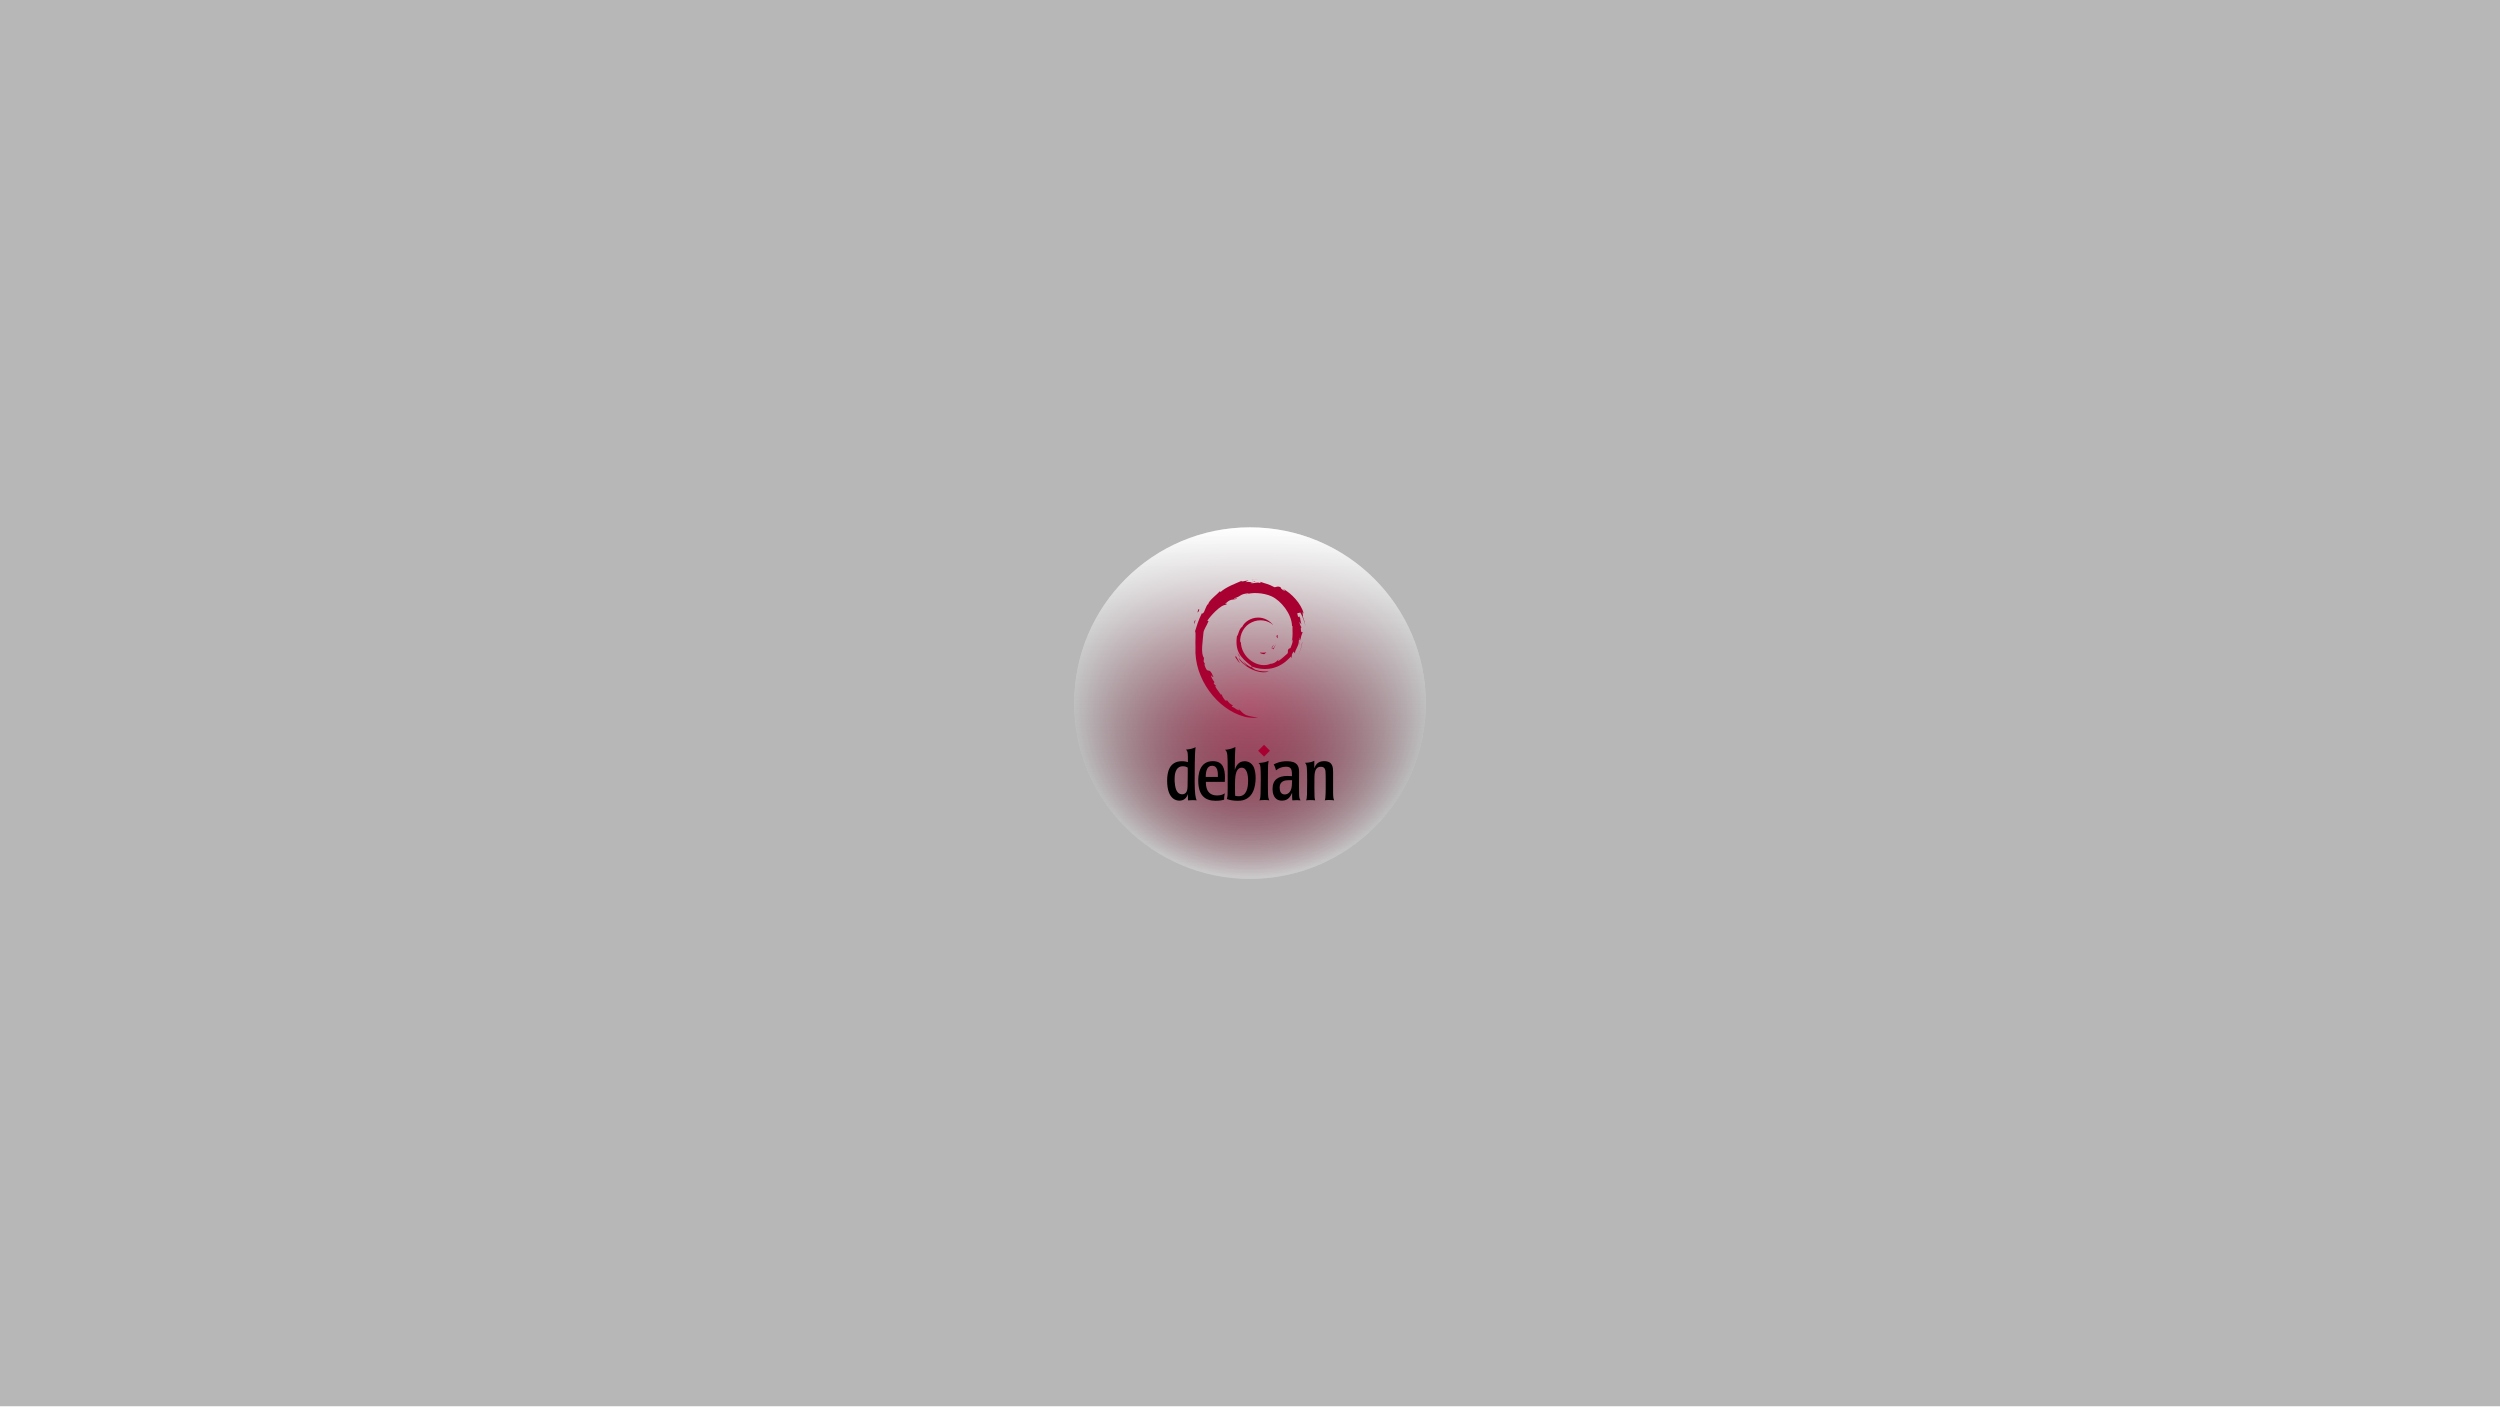
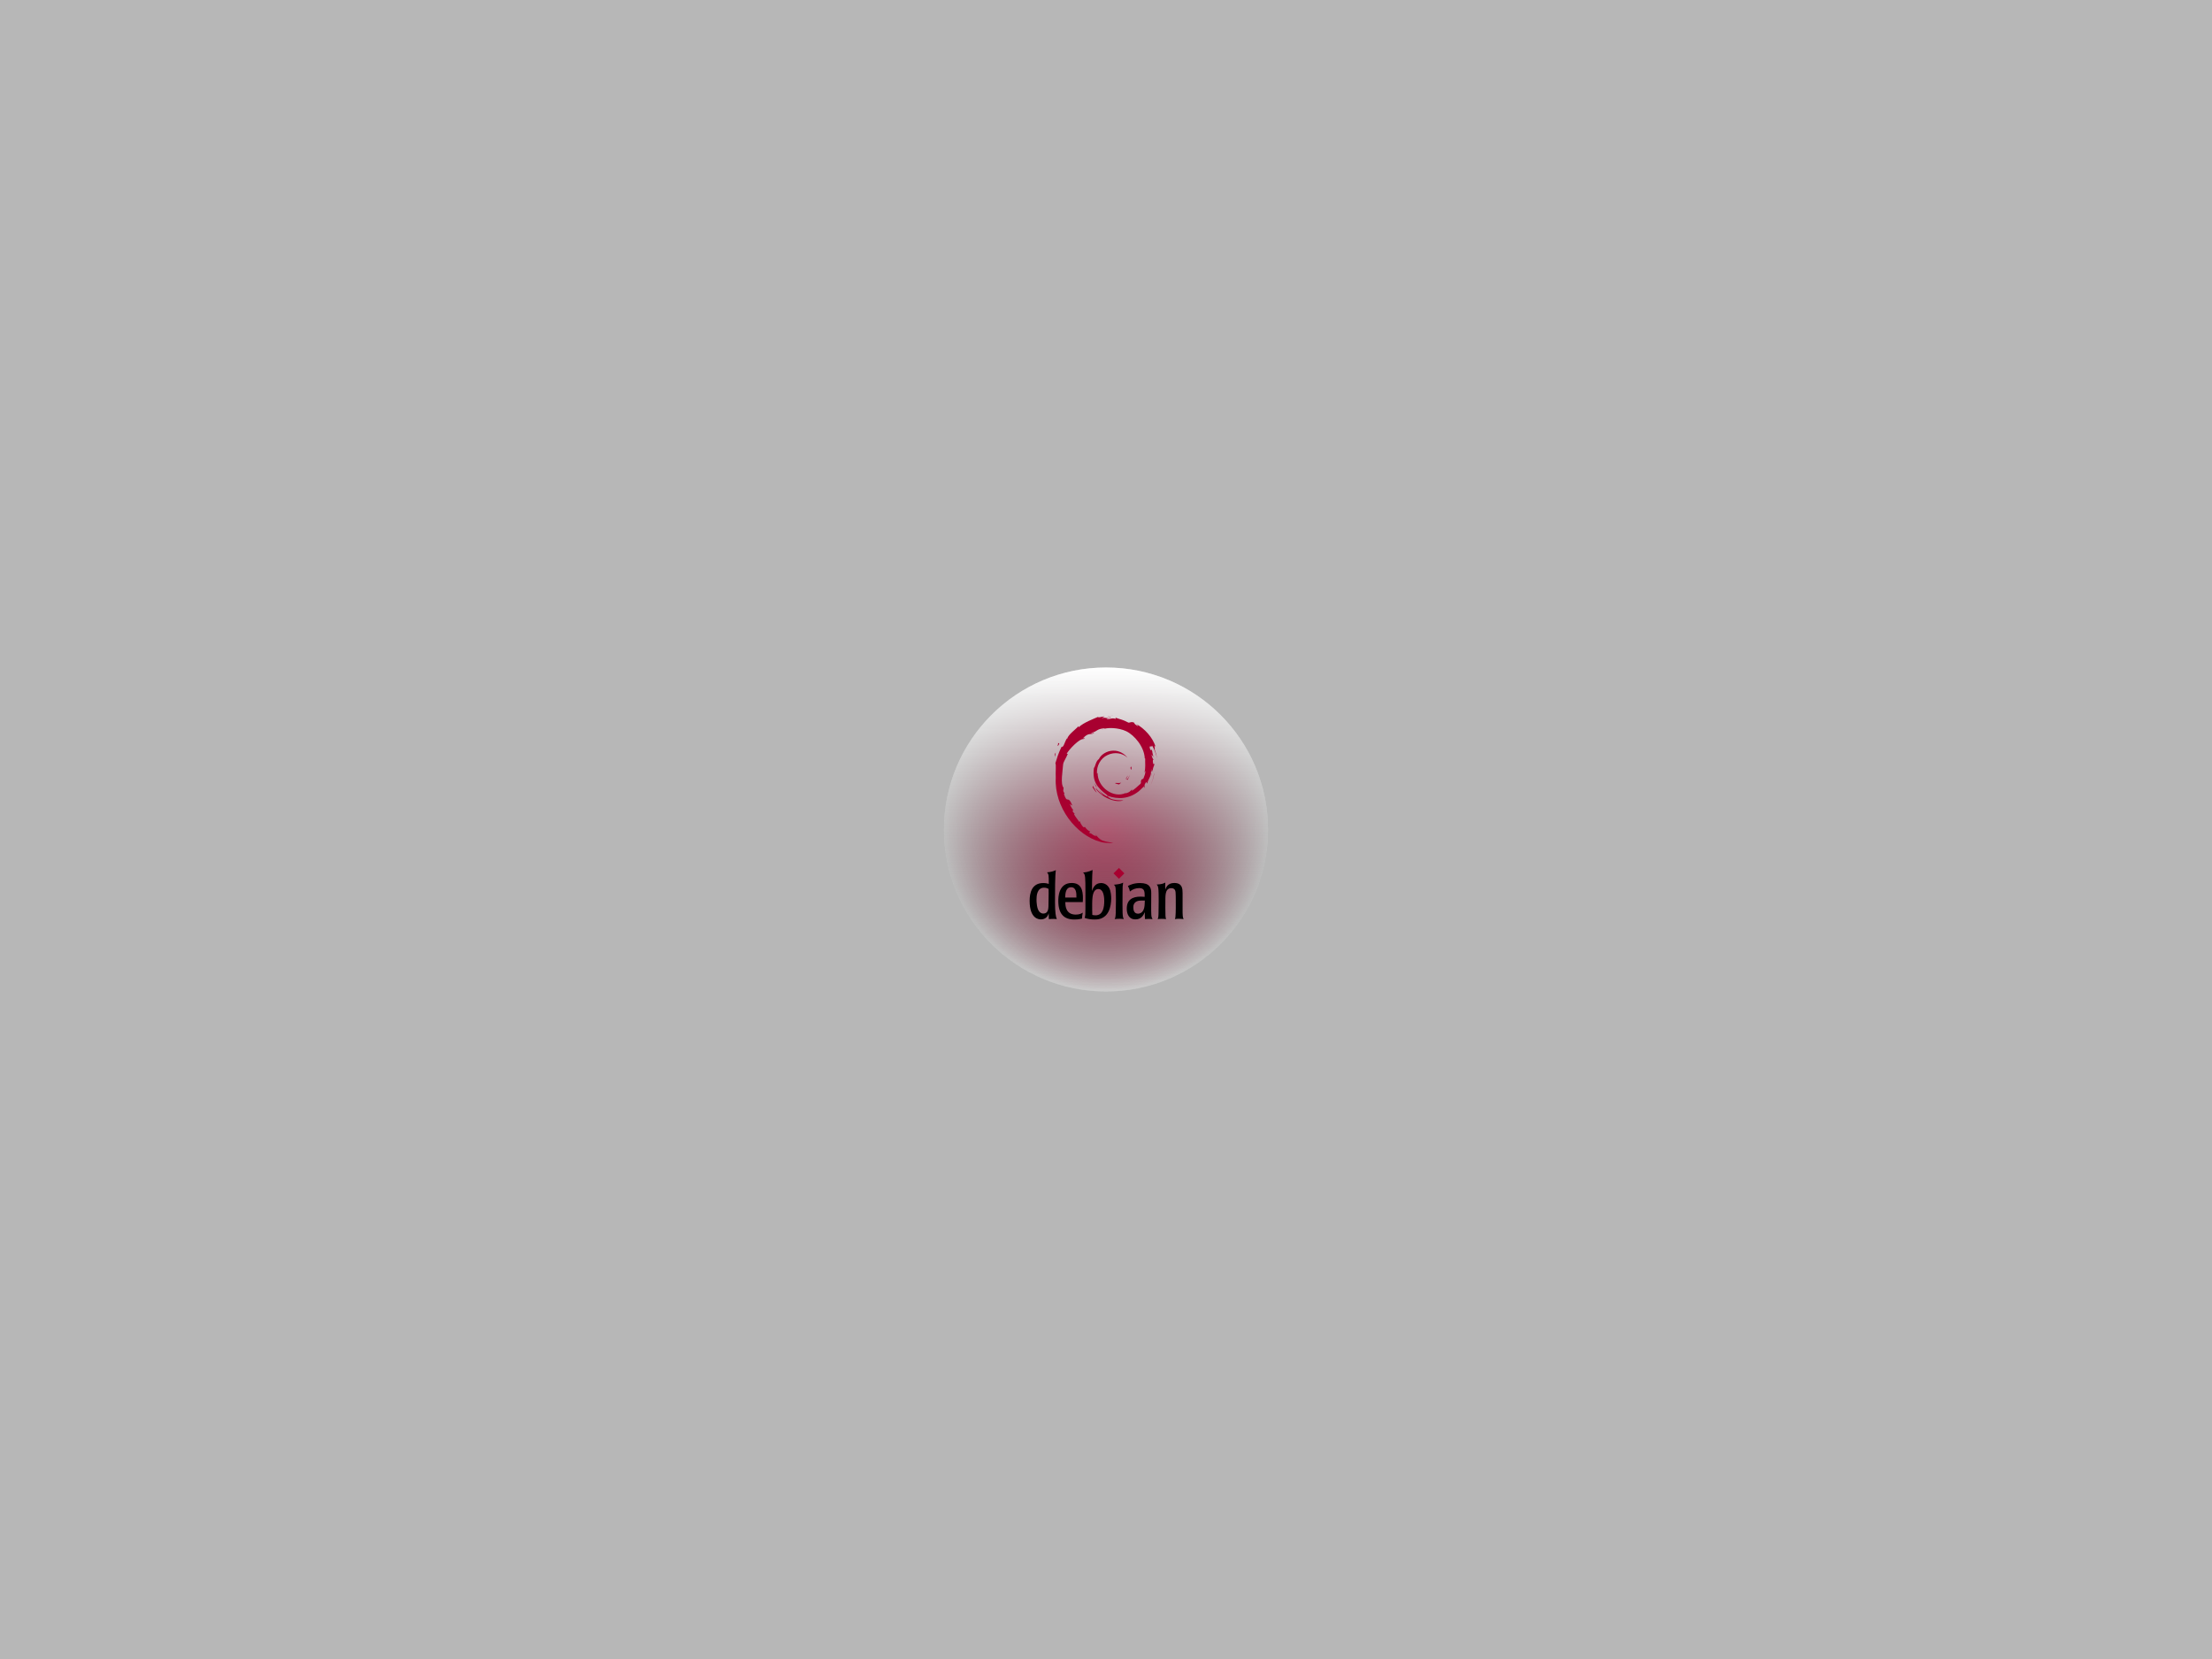
- <svg xmlns="http://www.w3.org/2000/svg" xmlns:ns1="http://www.openswatchbook.org/uri/2009/osb" xmlns:xlink="http://www.w3.org/1999/xlink" id="svg3004" version="1.1" width="1280" height="720" xml:space="preserve">
+ <svg xmlns="http://www.w3.org/2000/svg" xmlns:ns1="http://www.openswatchbook.org/uri/2009/osb" xmlns:xlink="http://www.w3.org/1999/xlink" id="svg3004" version="1.1" width="1024" height="768" xml:space="preserve">
  <defs id="defs3008">
    <linearGradient id="linearGradient4164">
      <stop style="stop-color:#a80030;stop-opacity:1;" offset="0" id="stop4166" />
      <stop style="stop-color:#a80030;stop-opacity:0;" offset="1" id="stop4168" />
    </linearGradient>
    <linearGradient id="linearGradient5303">
      <stop style="stop-color:#f26711;stop-opacity:1;" offset="0" id="stop5305" />
      <stop style="stop-color:#f26711;stop-opacity:0;" offset="1" id="stop5307" />
    </linearGradient>
    <linearGradient id="linearGradient5267">
      <stop style="stop-color:#666666;stop-opacity:1;" offset="0" id="stop5269" />
      <stop style="stop-color:#666666;stop-opacity:0;" offset="1" id="stop5271" />
    </linearGradient>
    <linearGradient id="linearGradient5251" ns1:paint="solid">
      <stop style="stop-color:#666666;stop-opacity:1;" offset="0" id="stop5253" />
    </linearGradient>
    <linearGradient xlink:href="#linearGradient5267" id="linearGradient5273" x1="-395.365" y1="-212.642" x2="4.763" y2="-212.642" gradientUnits="userSpaceOnUse" />
    <radialGradient xlink:href="#linearGradient5303" id="radialGradient5325" cx="-163.148" cy="-366.263" fx="-163.148" fy="-366.263" r="144.094" gradientTransform="matrix(1,0,0,0.9338842,0,-24.21576)" gradientUnits="userSpaceOnUse" />
    <radialGradient xlink:href="#linearGradient4164" id="radialGradient4170" cx="1447.778" cy="-272.917" fx="1447.778" fy="-272.917" r="223.333" gradientTransform="matrix(1,0,0,0.9751244,0,-6.788974)" gradientUnits="userSpaceOnUse" />
    <radialGradient xlink:href="#linearGradient4164-9" id="radialGradient4170-9" cx="1447.778" cy="-272.917" fx="1447.778" fy="-272.917" r="223.333" gradientTransform="matrix(1,0,0,0.9751244,0,-6.788974)" gradientUnits="userSpaceOnUse" />
    <linearGradient id="linearGradient4164-9">
      <stop style="stop-color:#a80030;stop-opacity:1;" offset="0" id="stop4166-0" />
      <stop style="stop-color:#a80030;stop-opacity:0;" offset="1" id="stop4168-2" />
    </linearGradient>
    <radialGradient r="223.333" fy="-272.917" fx="1447.778" cy="-272.917" cx="1447.778" gradientTransform="matrix(1,0,0,0.9751244,0,-6.788974)" gradientUnits="userSpaceOnUse" id="radialGradient4206" xlink:href="#linearGradient4164-9" />
    <radialGradient xlink:href="#linearGradient4164" id="radialGradient14319" gradientUnits="userSpaceOnUse" gradientTransform="matrix(1,0,0,0.9751244,0,-6.788974)" cx="1447.778" cy="-272.917" fx="1447.778" fy="-272.917" r="223.333" />
    <linearGradient xlink:href="#linearGradient5267" id="linearGradient14321" gradientUnits="userSpaceOnUse" x1="-395.365" y1="-212.642" x2="4.763" y2="-212.642" />
    <linearGradient xlink:href="#linearGradient5267" id="linearGradient14345" gradientUnits="userSpaceOnUse" x1="-395.365" y1="-212.642" x2="4.763" y2="-212.642" />
    <radialGradient xlink:href="#linearGradient4164" id="radialGradient14347" gradientUnits="userSpaceOnUse" gradientTransform="matrix(1,0,0,0.9751244,0,-6.788974)" cx="1447.778" cy="-272.917" fx="1447.778" fy="-272.917" r="223.333" />
    <radialGradient xlink:href="#linearGradient4164" id="radialGradient14931" gradientUnits="userSpaceOnUse" gradientTransform="matrix(1,0,0,0.9751244,0,-6.788974)" cx="1447.778" cy="-272.917" fx="1447.778" fy="-272.917" r="223.333" />
    <linearGradient xlink:href="#linearGradient5267" id="linearGradient14933" gradientUnits="userSpaceOnUse" x1="-395.365" y1="-212.642" x2="4.763" y2="-212.642" />
    <radialGradient xlink:href="#linearGradient4164" id="radialGradient14961" gradientUnits="userSpaceOnUse" gradientTransform="matrix(1,0,0,0.9751244,0,-6.788974)" cx="1447.778" cy="-272.917" fx="1447.778" fy="-272.917" r="223.333" />
    <linearGradient xlink:href="#linearGradient5267" id="linearGradient14963" gradientUnits="userSpaceOnUse" x1="-395.365" y1="-212.642" x2="4.763" y2="-212.642" />
    <radialGradient xlink:href="#linearGradient4164" id="radialGradient14989" gradientUnits="userSpaceOnUse" gradientTransform="matrix(1,0,0,0.9751244,0,-6.788974)" cx="1447.778" cy="-272.917" fx="1447.778" fy="-272.917" r="223.333" />
    <linearGradient xlink:href="#linearGradient5267" id="linearGradient14991" gradientUnits="userSpaceOnUse" x1="-395.365" y1="-212.642" x2="4.763" y2="-212.642" />
    <linearGradient xlink:href="#linearGradient5267" id="linearGradient15015" gradientUnits="userSpaceOnUse" x1="-395.365" y1="-212.642" x2="4.763" y2="-212.642" />
    <linearGradient xlink:href="#linearGradient5267" id="linearGradient3725" gradientUnits="userSpaceOnUse" x1="-395.365" y1="-212.642" x2="4.763" y2="-212.642" />
    <radialGradient r="125.556" fy="-292.917" fx="-318.889" cy="-292.917" cx="-318.889" gradientTransform="matrix(1,0,0,1.061947,0,18.14526)" gradientUnits="userSpaceOnUse" id="radialGradient3812" xlink:href="#linearGradient3787-8" />
    <linearGradient id="linearGradient3787-8">
      <stop style="stop-color:#000000;stop-opacity:1;" offset="0" id="stop3789-9" />
      <stop style="stop-color:#000000;stop-opacity:0;" offset="1" id="stop3791-4" />
    </linearGradient>
    <radialGradient r="125.556" fy="-292.917" fx="-318.889" cy="-292.917" cx="-318.889" gradientTransform="matrix(1,0,0,1.061947,0,18.14526)" gradientUnits="userSpaceOnUse" id="radialGradient6789" xlink:href="#linearGradient3787-8" />
    <radialGradient xlink:href="#linearGradient3787-8" id="radialGradient4790" gradientUnits="userSpaceOnUse" gradientTransform="matrix(1,0,0,1.061947,0,18.14526)" cx="-318.889" cy="-292.917" fx="-318.889" fy="-292.917" r="125.556" />
    <radialGradient xlink:href="#linearGradient4164" id="radialGradient4792" gradientUnits="userSpaceOnUse" gradientTransform="matrix(1,0,0,0.9751244,0,-6.788974)" cx="1447.778" cy="-272.917" fx="1447.778" fy="-272.917" r="223.333" />
    <linearGradient xlink:href="#linearGradient5267" id="linearGradient4794" gradientUnits="userSpaceOnUse" x1="-395.365" y1="-212.642" x2="4.763" y2="-212.642" />
    <radialGradient xlink:href="#linearGradient3787-8-7" id="radialGradient3863" gradientUnits="userSpaceOnUse" gradientTransform="matrix(1,0,0,1.061947,0,18.14526)" cx="-318.889" cy="-292.917" fx="-318.889" fy="-292.917" r="125.556" />
    <linearGradient id="linearGradient3787-8-7">
      <stop style="stop-color:#000000;stop-opacity:1;" offset="0" id="stop3789-9-5" />
      <stop style="stop-color:#000000;stop-opacity:0;" offset="1" id="stop3791-4-4" />
    </linearGradient>
    <radialGradient xlink:href="#linearGradient4164-0" id="radialGradient3861" gradientUnits="userSpaceOnUse" gradientTransform="matrix(1,0,0,0.9751244,0,-6.788974)" cx="1447.778" cy="-272.917" fx="1447.778" fy="-272.917" r="223.333" />
    <linearGradient id="linearGradient4164-0">
      <stop style="stop-color:#a80030;stop-opacity:1;" offset="0" id="stop4166-3" />
      <stop style="stop-color:#a80030;stop-opacity:0;" offset="1" id="stop4168-7" />
    </linearGradient>
    <linearGradient xlink:href="#linearGradient5267-6" id="linearGradient3859" gradientUnits="userSpaceOnUse" x1="-395.365" y1="-212.642" x2="4.763" y2="-212.642" />
    <linearGradient id="linearGradient5267-6">
      <stop style="stop-color:#ffffff;stop-opacity:1;" offset="0" id="stop5269-4" />
      <stop style="stop-color:#666666;stop-opacity:0;" offset="1" id="stop5271-5" />
    </linearGradient>
    <linearGradient xlink:href="#linearGradient5267-6" id="linearGradient4066" gradientUnits="userSpaceOnUse" x1="-395.365" y1="-212.642" x2="4.763" y2="-212.642" />
    <radialGradient xlink:href="#linearGradient4164-0" id="radialGradient4068" gradientUnits="userSpaceOnUse" gradientTransform="matrix(1,0,0,0.9751244,0,-6.788974)" cx="1447.778" cy="-272.917" fx="1447.778" fy="-272.917" r="223.333" />
    <radialGradient xlink:href="#linearGradient3787-8-7" id="radialGradient4070" gradientUnits="userSpaceOnUse" gradientTransform="matrix(1,0,0,1.061947,0,18.14526)" cx="-318.889" cy="-292.917" fx="-318.889" fy="-292.917" r="125.556" />
    <radialGradient xlink:href="#linearGradient3787-8-7" id="radialGradient3112" gradientUnits="userSpaceOnUse" gradientTransform="matrix(1,0,0,1.061947,0,18.14526)" cx="-318.889" cy="-292.917" fx="-318.889" fy="-292.917" r="125.556" />
    <radialGradient xlink:href="#linearGradient4164-0" id="radialGradient3114" gradientUnits="userSpaceOnUse" gradientTransform="matrix(1,0,0,0.9751244,0,-6.788974)" cx="1447.778" cy="-272.917" fx="1447.778" fy="-272.917" r="223.333" />
    <linearGradient xlink:href="#linearGradient5267-6" id="linearGradient3116" gradientUnits="userSpaceOnUse" x1="-395.365" y1="-212.642" x2="4.763" y2="-212.642" />
  </defs>
-   <g id="g3012" transform="matrix(1.25,0,0,-1.25,0,720)">
-     <rect style="fill:#b7b7b7;fill-opacity:1;stroke:none" id="rect3036" width="1024" height="576" x="0" y="-576" transform="scale(1,-1)" />
-     <g id="g3086" transform="matrix(0.6666665,0,0,0.6666666,8.3963168e-5,1.4592548e-5)">
+   <g id="g3012" transform="matrix(1.25,0,0,-1.25,0,768)">
+     <rect style="fill:#b7b7b7;fill-opacity:1;stroke:none" id="rect3036" width="819.2" height="614.4" x="0" y="-614.4" transform="scale(1,-1)" />
+     <g id="g3086" transform="matrix(0.5555554,0,0,0.5555555,-17.06659,67.20001)">
      <path transform="matrix(1.08777,0,0,-1.008,913.295,91.62002)" d="m -34.286,-337.679 c 0,59.173 -44.452,107.143 -99.286,107.143 -54.834,0 -99.286,-47.969 -99.286,-107.143 0,-59.173 44.452,-107.143 99.286,-107.143 54.834,0 99.286,47.969 99.286,107.143 z" id="path3219" style="fill:#cdcdcd;fill-opacity:1;fill-rule:nonzero;stroke:none" />
      <path transform="matrix(0,0.860177,0.81,0,1005.263,706.3009)" d="m -193.333,-292.917 c 0,73.638 -56.213,133.333 -125.556,133.333 -69.342,0 -125.556,-59.695 -125.556,-133.333 0,-73.638 56.213,-133.333 125.556,-133.333 69.342,0 125.556,59.695 125.556,133.333 z" id="path5277-0-3" style="opacity:0.75;fill:url(#radialGradient3112);fill-opacity:1;fill-rule:evenodd;stroke:none" />
      <path transform="matrix(0.4835821,0,0,-0.4959184,67.88056,296.6556)" d="m 1671.111,-272.917 c 0,120.275 -99.99,217.778 -223.333,217.778 -123.344,0 -223.333,-97.502 -223.333,-217.778 0,-120.275 99.99,-217.778 223.333,-217.778 123.344,0 223.333,97.502 223.333,217.778 z" id="path4162-8" style="fill:url(#radialGradient3114);fill-opacity:1;fill-rule:nonzero;stroke:none" />
      <path transform="matrix(0,-0.5398262,-0.5813513,0,644.3803,326.5714)" d="m 4.763,-212.642 c 0,102.6 -89.572,185.774 -200.064,185.774 -110.493,0 -200.064,-83.174 -200.064,-185.774 0,-102.6 89.572,-185.774 200.064,-185.774 110.493,0 200.064,83.174 200.064,185.774 z" id="path3806-5" style="fill:url(#linearGradient3116);fill-opacity:1;fill-rule:evenodd;stroke:none" />
      <g transform="matrix(0.9444422,0,0,0.9444444,1069.999,330.4444)" id="g14886-9">
        <path style="fill:#a80030" d="m -312.757,140.399 c -1.493,-0.02 0.281,-0.767 2.23,-1.068 0.541,0.422 1.026,0.845 1.462,1.259 -1.212,-0.297 -2.447,-0.304 -3.692,-0.191" id="path3220-5" />
        <path style="fill:#a80030" d="m -304.748,142.396 c 0.892,1.228 1.54,2.571 1.768,3.959 -0.201,-0.989 -0.735,-1.843 -1.243,-2.746 -2.79,-1.757 -0.264,1.043 -0.002,2.109 -2.999,-3.78 -0.414,-2.266 -0.524,-3.322" id="path3222-3" />
        <path style="fill:#a80030" d="m -301.787,150.093 c 0.182,2.689 -0.529,1.837 -0.767,0.813 0.278,-0.146 0.499,-1.896 0.767,-0.813" id="path3224-5" />
        <path style="fill:#a80030" d="m -318.42,186.838 c 0.797,-0.142 1.722,-0.252 1.59,-0.443 0.875,0.193 1.072,0.367 -1.59,0.443" id="path3226-4" />
        <path style="fill:#a80030" d="m -316.829,186.395 -0.56,-0.117 0.523,0.048 0.038,0.069" id="path3228-6" />
        <path style="fill:#a80030" d="m -291.983,149.074 c 0.09,-2.414 -0.704,-3.587 -1.423,-5.661 l -1.292,-0.642 c -1.056,-2.052 0.105,-1.303 -0.651,-2.934 -1.65,-1.466 -5.001,-4.585 -6.074,-4.871 -0.784,0.017 0.531,0.925 0.702,1.28 -2.207,-1.515 -1.771,-2.274 -5.147,-3.196 l -0.098,0.221 c -8.322,-3.916 -19.884,3.843 -19.732,14.43 -0.088,-0.671 -0.253,-0.504 -0.437,-0.773 -0.43,5.446 2.516,10.916 7.483,13.153 4.859,2.404 10.554,1.419 14.032,-1.827 -1.91,2.504 -5.716,5.158 -10.223,4.912 -4.417,-0.072 -8.55,-2.878 -9.929,-5.927 -2.262,-1.424 -2.526,-5.491 -3.511,-6.236 -1.328,-9.751 2.495,-13.962 8.962,-18.919 1.015,-0.685 0.286,-0.79 0.422,-1.312 -2.148,1.005 -4.114,2.524 -5.733,4.383 0.859,-1.256 1.785,-2.477 2.983,-3.436 -2.027,0.684 -4.734,4.909 -5.522,5.08 3.492,-6.252 14.165,-10.965 19.757,-8.626 -2.588,-0.096 -5.874,-0.053 -8.779,1.021 -1.224,0.628 -2.881,1.928 -2.585,2.171 7.629,-2.848 15.508,-2.156 22.108,3.134 1.68,1.309 3.515,3.534 4.045,3.564 -0.798,-1.201 0.137,-0.577 -0.477,-1.637 1.67,2.699 -0.728,1.099 1.728,4.66 l 0.907,-1.249 c -0.34,2.242 2.782,4.961 2.465,8.504 0.716,1.083 0.798,-1.167 0.039,-3.659 1.054,2.764 0.279,3.209 0.548,5.491 0.291,-0.767 0.677,-1.582 0.874,-2.392 -0.687,2.673 0.702,4.499 1.048,6.052 -0.342,0.15 -1.06,-1.181 -1.226,1.974 0.025,1.371 0.383,0.718 0.52,1.056 -0.268,0.155 -0.974,1.206 -1.403,3.221 0.309,0.475 0.831,-1.228 1.255,-1.297 -0.273,1.602 -0.741,2.823 -0.761,4.053 -1.239,2.588 -0.439,-0.346 -1.442,1.111 -1.319,4.11 1.093,0.954 1.257,2.82 1.996,-2.892 3.134,-7.378 3.659,-9.236 -0.4,2.265 -1.044,4.46 -1.832,6.583 0.608,-0.257 -0.978,4.659 0.79,1.404 -1.887,6.939 -8.071,13.423 -13.76,16.464 0.694,-0.636 1.573,-1.436 1.259,-1.562 -2.831,1.683 -2.334,1.816 -2.739,2.528 -2.303,0.938 -2.457,-0.077 -3.98,-0.002 -4.346,2.306 -5.183,2.061 -9.183,3.504 l 0.182,-0.851 c -2.878,0.959 -3.354,-0.362 -6.464,-0.002 -0.189,0.147 0.997,0.536 1.974,0.676 -2.783,-0.368 -2.654,0.549 -5.377,-0.101 0.67,0.471 1.382,0.783 2.097,1.183 -2.269,-0.138 -5.419,-1.321 -4.447,-0.244 -3.702,-1.652 -10.277,-3.971 -13.966,-7.431 l -0.116,0.775 c -1.69,-2.029 -7.372,-6.06 -7.825,-8.691 l -0.453,-0.105 c -0.878,-1.49 -1.449,-3.177 -2.146,-4.709 -1.15,-1.961 -1.686,-0.755 -1.523,-1.063 -2.263,-4.588 -3.389,-8.442 -4.359,-11.605 0.691,-1.034 0.017,-6.226 0.278,-10.381 -1.135,-20.525 14.405,-40.452 31.391,-45.052 2.49,-0.892 6.191,-0.86 9.34,-0.948 -3.715,1.063 -4.194,0.562 -7.815,1.824 -2.611,1.231 -3.182,2.635 -5.032,4.24 l 0.732,-1.294 c -3.627,1.284 -2.109,1.589 -5.06,2.523 l 0.782,1.02 c -1.176,0.09 -3.114,1.98 -3.644,3.03 l -1.287,-0.051 c -1.545,1.904 -2.369,3.28 -2.308,4.346 l -0.416,-0.741 c -0.471,0.808 -5.686,7.151 -2.98,5.675 -0.503,0.458 -1.171,0.746 -1.895,2.064 l 0.55,0.628 c -1.3,1.675 -2.396,3.822 -2.312,4.538 0.694,-0.937 1.176,-1.113 1.653,-1.274 -3.288,8.157 -3.473,0.449 -5.962,8.302 l 0.526,0.042 c -0.403,0.61 -0.649,1.269 -0.973,1.917 l 0.23,2.283 c -2.366,2.733 -0.661,11.634 -0.319,16.515 0.235,1.984 1.975,4.097 3.297,7.411 l -0.805,0.138 c 1.541,2.686 8.794,10.789 12.155,10.373 1.627,2.044 -0.324,0.008 -0.642,0.522 3.576,3.7 4.7,2.614 7.112,3.28 2.601,1.544 -2.233,-0.603 -1,0.588 4.499,1.148 3.187,2.612 9.055,3.194 0.619,-0.352 -1.436,-0.543 -1.951,-1 3.747,1.834 11.858,1.416 17.129,-1.017 6.111,-2.858 12.982,-11.304 13.254,-19.249 l 0.309,-0.083 c -0.156,-3.159 0.484,-6.813 -0.626,-10.168 l 0.75,1.59" id="path3230-6" />
        <path style="fill:#a80030" d="m -329.053,138.351 -0.211,-1.046 c 0.982,-1.334 1.761,-2.778 3.013,-3.817 -0.901,1.757 -1.57,2.484 -2.802,4.864" id="path3232-7" />
        <path style="fill:#a80030" d="m -326.734,138.44 c -0.52,0.575 -0.825,1.267 -1.171,1.954 0.33,-1.21 1.005,-2.25 1.631,-3.309 l -0.461,1.355" id="path3234-8" />
        <path style="fill:#a80030" d="m -285.688,147.362 -0.219,-0.551 c -0.402,-2.855 -1.272,-5.681 -2.603,-8.301 1.471,2.764 2.419,5.789 2.821,8.853" id="path3236-2" />
        <path style="fill:#a80030" d="m -318.123,187.554 c 1.008,0.369 2.48,0.203 3.553,0.446 -1.397,-0.117 -2.786,-0.187 -4.158,-0.362 l 0.605,-0.084" id="path3238-4" />
        <path style="fill:#a80030" d="m -353.562,168.71 c 0.233,-2.152 -1.619,-2.988 0.41,-1.568 1.089,2.452 -0.424,0.676 -0.41,1.568" id="path3240-7" />
        <path style="fill:#a80030" d="m -355.948,158.745 c 0.469,1.436 0.552,2.297 0.731,3.129 -1.292,-1.652 -0.595,-2.005 -0.731,-3.129" id="path3242-7" />
        <path d="m -360.246,62.609 c -0.045,-0.047 -0.045,-7.499 -0.138,-9.444 -0.092,-1.573 -0.232,-4.952 -3.565,-4.952 -3.426,0 -4.259,3.935 -4.537,5.647 -0.324,1.898 -0.324,3.474 -0.324,4.166 0,2.223 0.139,8.428 5.37,8.428 1.575,0 2.454,-0.465 3.148,-0.833 l 0.045,-3.011 z m -13.425,-5.464 c 0,-13.054 6.945,-13.054 7.963,-13.054 2.87,0 4.723,1.575 5.509,4.305 l 0.093,-4.119 c 0.88,0.047 1.759,0.139 3.194,0.139 0.51,0 0.925,0 1.297,-0.047 0.371,0 0.74,-0.045 1.157,-0.092 -0.74,1.481 -1.296,4.814 -1.296,12.038 0,7.037 0,18.934 0.601,22.545 -1.665,-0.788 -3.102,-1.298 -6.25,-1.575 1.25,-1.343 1.25,-2.037 1.25,-8.147 -0.878,0.277 -1.99,0.601 -3.888,0.601 -8.286,-9.99e-4 -9.629,-7.223 -9.629,-12.595" id="path3244-9" />
        <path d="m -348.563,59.509 c 0.047,3.842 0.834,7.268 4.12,7.268 3.612,0 3.887,-3.98 3.796,-7.268 h -7.916 z m 12.499,-0.465 c 0,5.417 -1.064,10.742 -7.916,10.742 -9.443,0 -9.443,-10.465 -9.443,-12.685 0,-9.397 4.212,-13.101 11.296,-13.101 3.146,0 4.676,0.461 5.509,0.694 -0.046,1.666 0.185,2.731 0.465,4.166 -0.974,-0.603 -2.224,-1.39 -5.001,-1.39 -7.222,0 -7.315,6.576 -7.315,8.844 h 12.317 l 0.09,2.729" id="path3246-7" />
        <path d="m -321.004,57.054 c 0,-4.305 -0.786,-10.093 -6.156,-10.093 -0.741,0 -1.666,0.141 -2.268,0.279 -0.093,1.666 -0.093,4.537 -0.093,7.87 0,3.982 0.416,6.062 0.741,7.084 0.971,3.286 3.147,3.331 3.563,3.331 3.519,0 4.213,-4.861 4.213,-8.47 z M -334.289,52.008 c 0,-3.427 0,-5.37 -0.555,-6.851 1.898,-0.741 4.258,-1.157 7.084,-1.157 1.805,0 7.037,0 9.86,5.786 1.343,2.686 1.805,6.297 1.805,9.029 0,1.666 -0.186,5.323 -1.528,7.639 -1.295,2.174 -3.379,3.286 -5.6,3.286 -4.445,0 -5.741,-3.704 -6.434,-5.602 0,2.361 0.045,10.601 0.415,14.814 -3.008,-1.39 -4.862,-1.62 -6.851,-1.805 1.805,-0.739 1.805,-3.798 1.805,-13.751 V 52.008" id="path3248-0" />
        <path d="m -307.196,44.277 c -0.927,0.139 -1.577,0.232 -2.919,0.232 -1.479,0 -2.5,-0.094 -3.563,-0.232 0.463,0.88 0.647,1.298 0.786,4.305 0.186,4.121 0.232,15.14 -0.092,17.455 -0.232,1.76 -0.647,2.037 -1.296,2.5 3.796,0.371 4.861,0.647 6.619,1.481 -0.369,-2.035 -0.418,-3.056 -0.418,-6.156 -0.091,-15.974 -0.138,-17.686 0.882,-19.584" id="path3250-1" />
        <path d="m -292.372,57.38 c -0.092,-2.917 -0.139,-4.954 -0.927,-6.574 -0.972,-2.084 -2.592,-2.686 -3.796,-2.686 -2.78,0 -3.38,2.314 -3.38,4.582 0,4.351 3.889,4.678 5.647,4.678 h 2.456 z m -12.732,-5.696 c 0,-2.917 0.88,-5.833 3.474,-7.084 1.157,-0.51 2.314,-0.51 2.686,-0.51 4.26,0 5.694,3.149 6.574,5.093 -0.047,-2.037 0,-3.286 0.139,-4.908 0.833,0.047 1.666,0.139 3.056,0.139 0.786,0 1.528,-0.092 2.314,-0.139 -0.51,0.786 -0.786,1.251 -0.927,3.056 -0.092,1.758 -0.092,3.518 -0.092,5.972 l 0.047,9.444 c 0,3.52 -0.927,6.992 -7.872,6.992 -4.582,0 -7.266,-1.39 -8.609,-2.084 0.556,-1.019 1.019,-1.896 1.435,-3.889 1.807,1.575 4.168,2.408 6.574,2.408 3.844,0 3.844,-2.547 3.844,-6.156 -0.88,0.045 -1.622,0.137 -2.872,0.137 -5.882,-9.99e-4 -9.77,-2.266 -9.77,-8.471" id="path3252-4" />
        <path d="m -265.706,48.86 c 0.047,-1.575 0.047,-3.241 0.694,-4.584 -1.02,0.092 -1.622,0.232 -3.518,0.232 -1.112,0 -1.713,-0.094 -2.594,-0.232 0.184,0.601 0.279,0.833 0.371,1.622 0.139,1.063 0.232,4.629 0.232,5.88 v 4.999 c 0,2.176 0,5.325 -0.141,6.435 -0.092,0.786 -0.322,2.915 -3.009,2.915 -2.639,0 -3.518,-1.943 -3.842,-3.518 -0.369,-1.62 -0.369,-3.38 -0.369,-10.231 0.045,-5.927 0.045,-6.48 0.508,-8.102 -0.786,0.092 -1.758,0.184 -3.147,0.184 -1.112,0 -1.852,-0.045 -2.776,-0.184 0.324,0.741 0.51,1.112 0.601,3.704 0.094,2.547 0.279,15.047 -0.141,18.008 -0.23,1.807 -0.694,2.223 -1.202,2.686 3.751,0.186 4.952,0.788 6.111,1.388 v -4.906 c 0.554,1.437 1.711,4.631 6.342,4.631 5.788,0 5.833,-4.213 5.88,-6.99 V 48.86" id="path3254-6" />
        <path style="fill:#a80030" d="m -306.806,76.569 -3.834,-3.832 -3.832,3.832 3.832,3.832 3.834,-3.832" id="path3256-6" />
      </g>
    </g>
  </g>
</svg>
